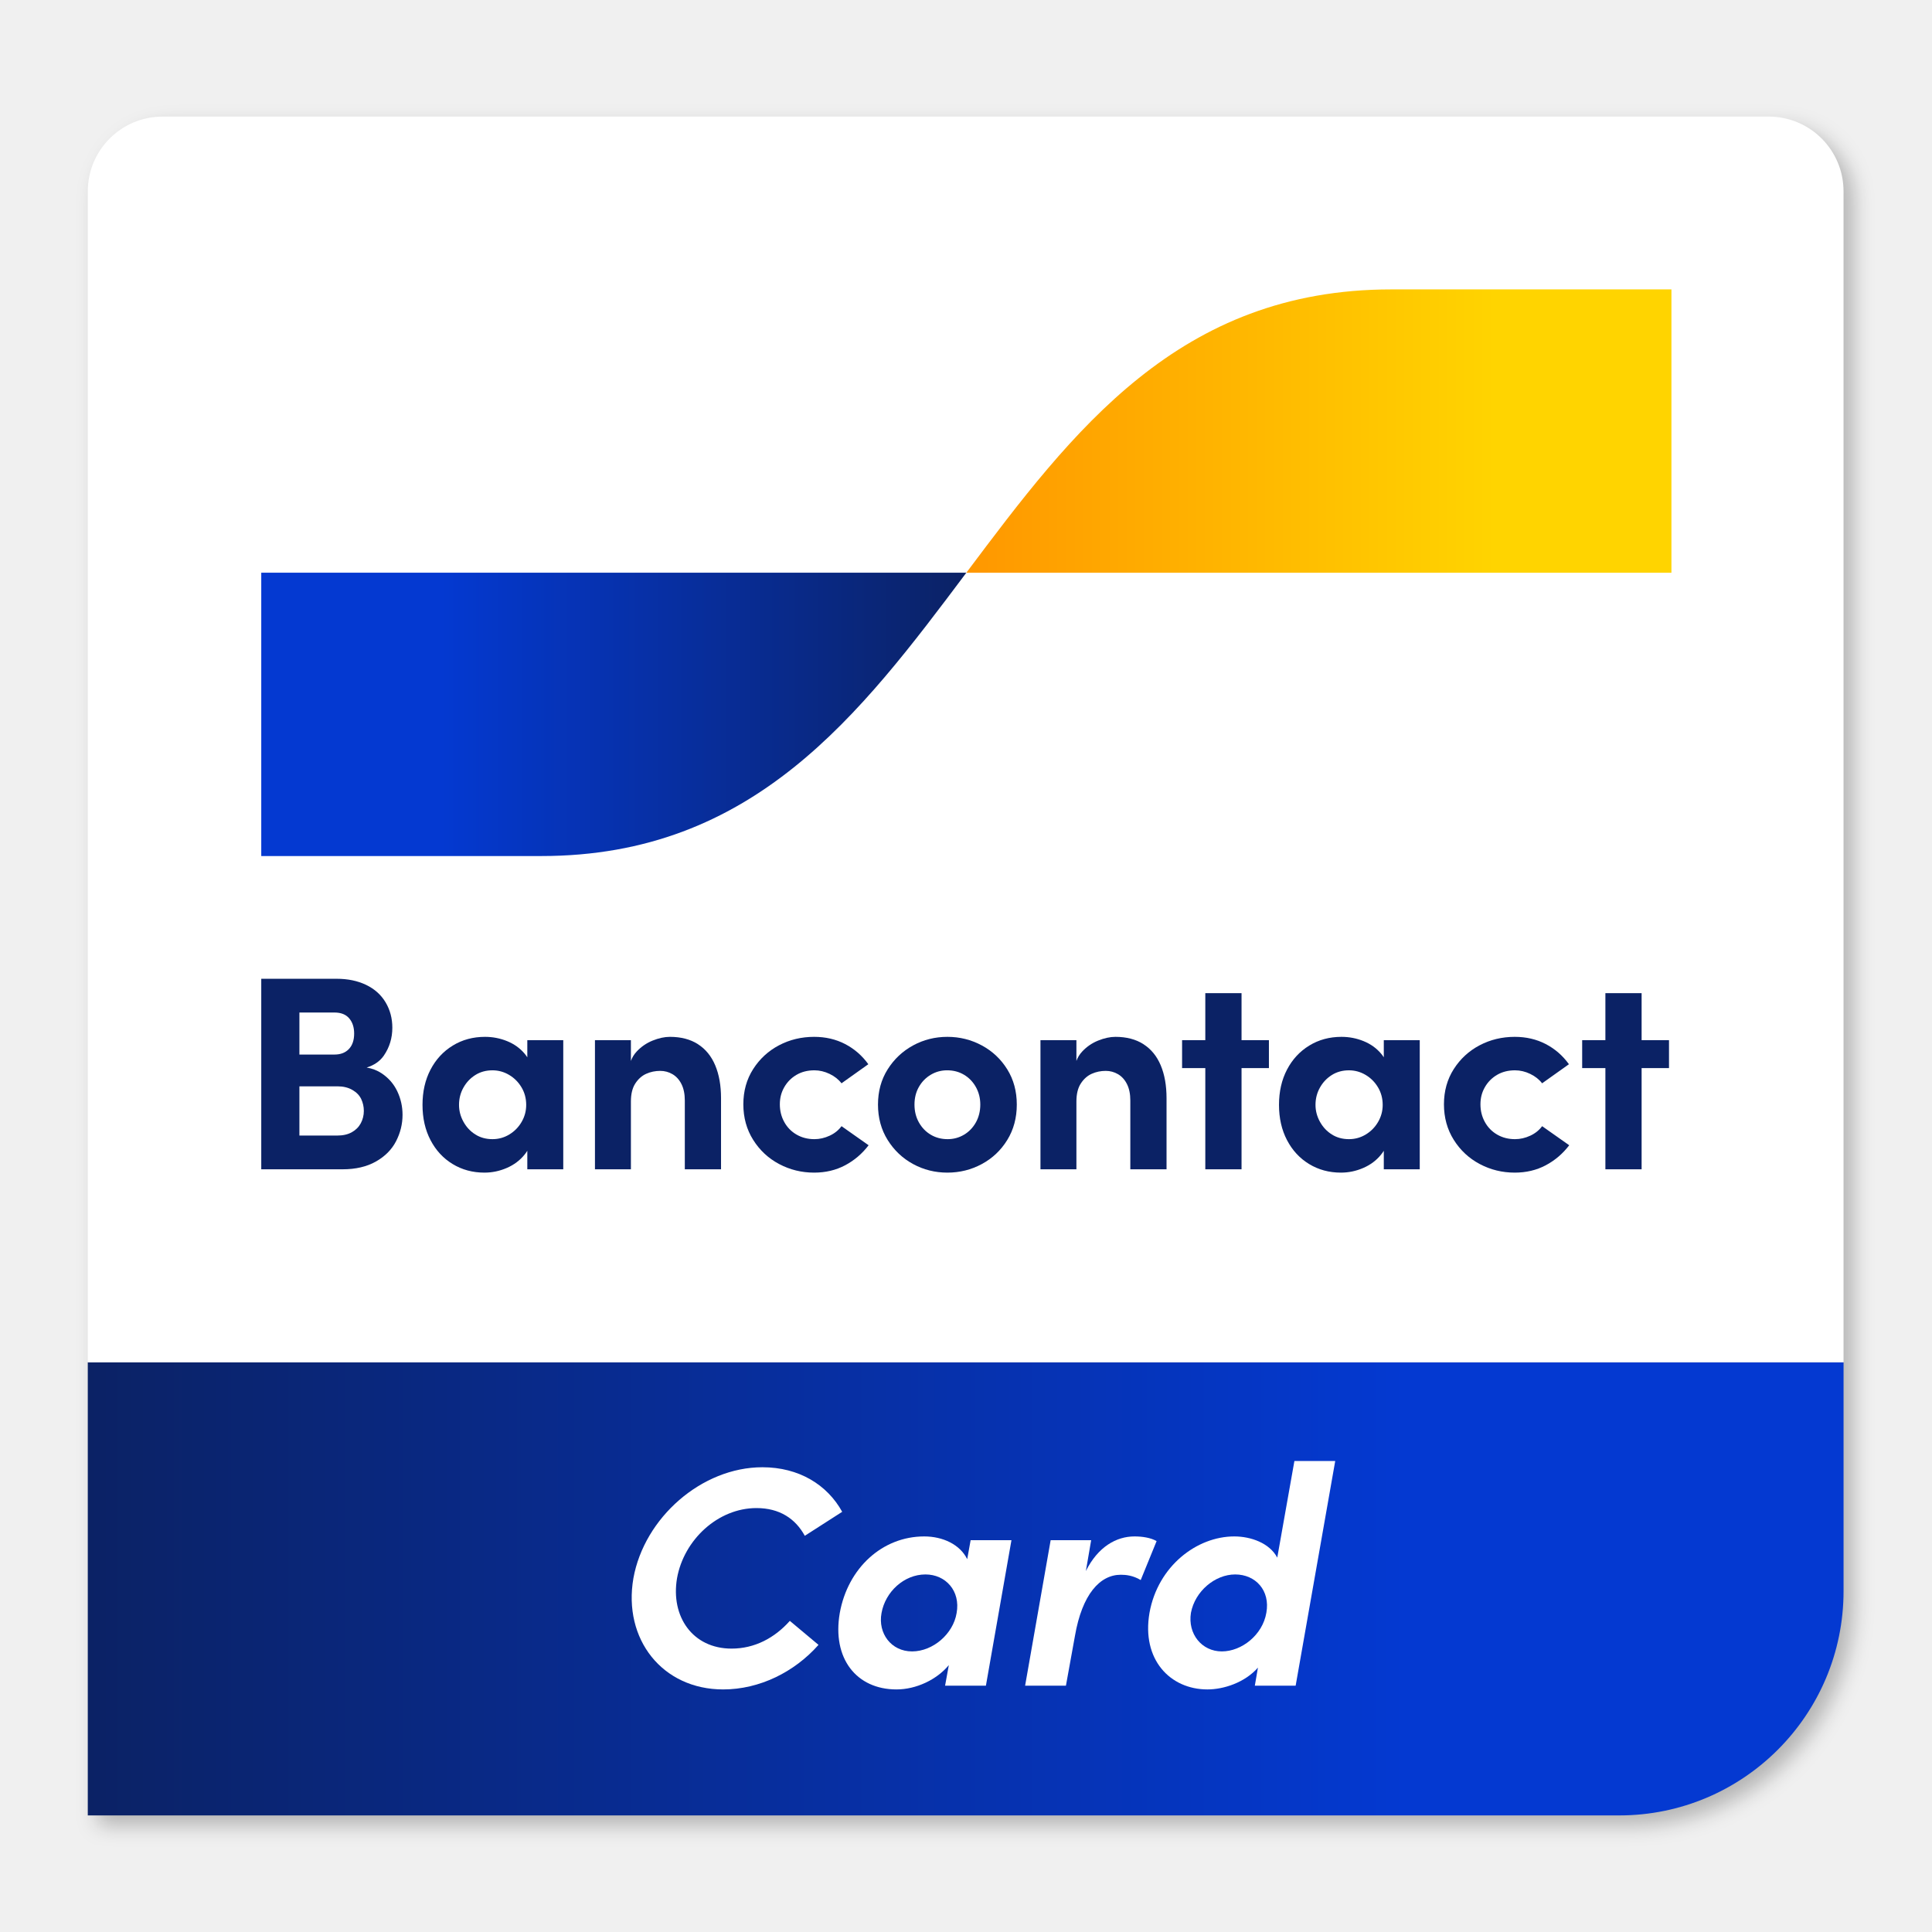
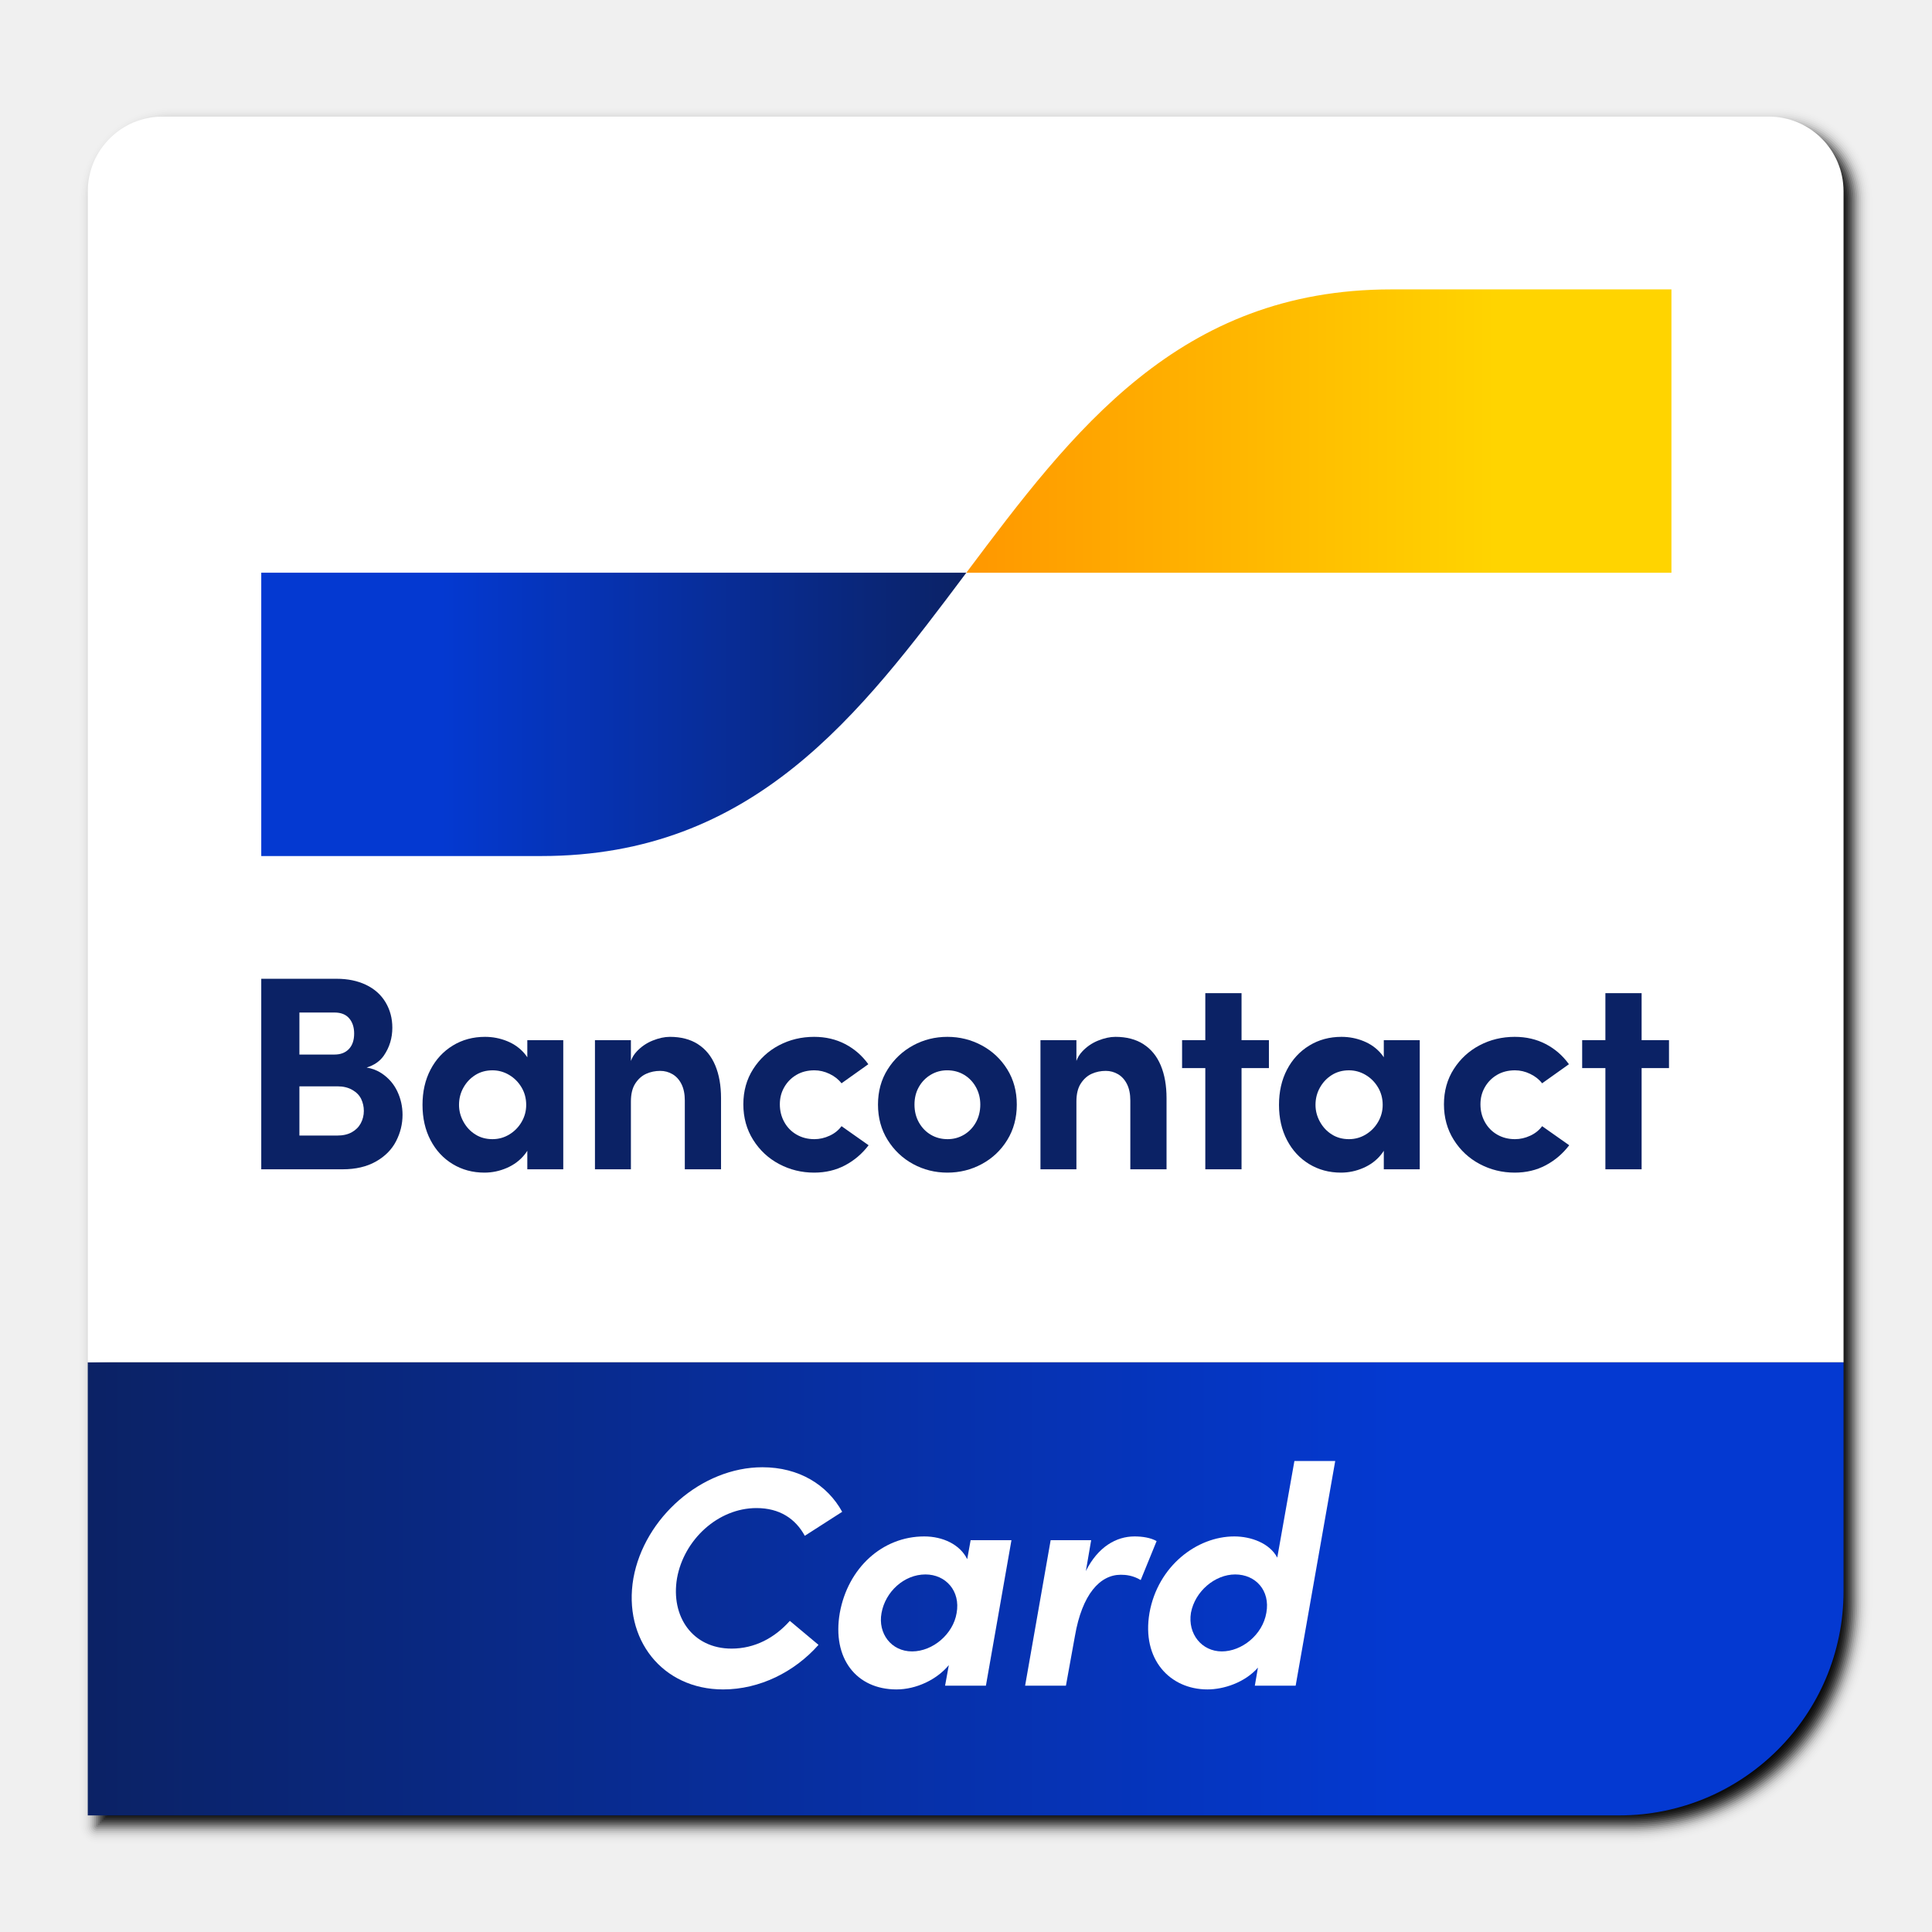
<svg xmlns="http://www.w3.org/2000/svg" id="Logo" viewBox="0 0 1550 1550">
  <defs>
    <style>
      .cls-1 {
        fill: none;
      }

      .cls-2 {
        fill: url(#linear-gradient-3);
      }

      .cls-3 {
        fill: url(#linear-gradient-2);
      }

      .cls-4 {
        fill: url(#linear-gradient);
      }

      .cls-5 {
        clip-path: url(#clippath-3);
      }

      .cls-6 {
        clip-path: url(#clippath-2);
      }

-       .cls-7 {
-         filter: url(#AI_Shadow_2);
-       }
- 
      .cls-8 {
        fill: #fff;
      }

      .cls-9 {
        fill: #0b2265;
      }
    </style>
-     <filter id="AI_Shadow_2" x="-15%" y="-15%" width="140%" height="130%">
-       <feGaussianBlur in="SourceAlpha" result="blur" stdDeviation="8" />
-       <feOffset dx="8" dy="8" in="blur" result="offsetBlurredAlpha" />
-       <feFlood flood-color="#000" flood-opacity=".25" />
-       <feComposite in2="offsetBlurredAlpha" operator="in" />
-     </filter>
    <linearGradient id="linear-gradient" x1="70.43" y1="1274.71" x2="1479.04" y2="1274.71" gradientUnits="userSpaceOnUse">
      <stop offset="0" stop-color="#0b2265" />
      <stop offset=".75" stop-color="#0439d1" />
      <stop offset="1" stop-color="#0439d1" />
    </linearGradient>
    <clipPath id="clippath-2">
      <path class="cls-1" d="M1116.23,232.18c-170.48,0-255.72,113.65-340.96,227.31h565.68v-227.31h-224.72Z" />
    </clipPath>
    <linearGradient id="linear-gradient-2" x1="775.27" y1="345.83" x2="1340.95" y2="345.83" gradientUnits="userSpaceOnUse">
      <stop offset="0" stop-color="#ff9700" />
      <stop offset=".75" stop-color="#ffd400" />
      <stop offset="1" stop-color="#ffd400" />
    </linearGradient>
    <clipPath id="clippath-3">
      <path class="cls-1" d="M209.6,459.48v227.3h224.72c170.48,0,255.72-113.66,340.95-227.3H209.6Z" />
    </clipPath>
    <linearGradient id="linear-gradient-3" x1="3951.9" y1="-2143.42" x2="3956.28" y2="-2143.42" gradientTransform="translate(-505711.08 -273826.97) scale(128.02 -128.02)" gradientUnits="userSpaceOnUse">
      <stop offset="0" stop-color="#0439d1" />
      <stop offset=".25" stop-color="#0439d1" />
      <stop offset="1" stop-color="#0b2265" />
    </linearGradient>
  </defs>
-   <g class="cls-7">
-     <path d="M1299.08,1456.46H70.43v-363.51h1408.61v183.54c0,99.39-80.57,179.97-179.97,179.97Z" />
-     <path d="M1479.04,1092.95H70.43V153.54c0-33.14,26.86-60,60-60h1288.61c33.14,0,60,26.86,60,60v939.41Z" />
+   <g transform="translate(8 8)">
+     <path fill-opacity="0.004" d="M130.43,78.54H1419.04A75,75,0,0,1,1494.04,153.54V1276.49A194.97,194.97,0,0,1,1299.07,1471.46H70.43A15,15,0,0,1,55.43,1456.46V153.54A75,75,0,0,1,130.43,78.54Z" />
+     <path fill-opacity="0.008" d="M130.43,80.04H1419.04A73.5,73.5,0,0,1,1492.54,153.54V1276.49A193.47,193.47,0,0,1,1299.07,1469.96H70.43A13.5,13.5,0,0,1,56.93,1456.46V153.54A73.5,73.5,0,0,1,130.43,80.04Z" />
+     <path fill-opacity="0.014" d="M130.43,81.54H1419.04A72,72,0,0,1,1491.04,153.54V1276.49A191.97,191.97,0,0,1,1299.07,1468.46H70.43A12,12,0,0,1,58.43,1456.46V153.54A72,72,0,0,1,130.43,81.54Z" />
+     <path fill-opacity="0.022" d="M130.43,83.04H1419.04A70.5,70.5,0,0,1,1489.54,153.54V1276.49A190.47,190.47,0,0,1,1299.07,1466.96H70.43A10.5,10.5,0,0,1,59.93,1456.46V153.54A70.5,70.5,0,0,1,130.43,83.04Z" />
+     <path fill-opacity="0.034" d="M130.43,84.54H1419.04A69,69,0,0,1,1488.04,153.54V1276.49A188.97,188.97,0,0,1,1299.07,1465.46H70.43A9,9,0,0,1,61.43,1456.46V153.54A69,69,0,0,1,130.43,84.54Z" />
+     <path fill-opacity="0.050" d="M130.43,86.04H1419.04A67.5,67.5,0,0,1,1486.54,153.54V1276.49A187.47,187.47,0,0,1,1299.07,1463.96H70.43A7.5,7.5,0,0,1,62.93,1456.46V153.54A67.5,67.5,0,0,1,130.43,86.04Z" />
+     <path fill-opacity="0.070" d="M130.43,87.54H1419.04A66,66,0,0,1,1485.04,153.54V1276.49A185.97,185.97,0,0,1,1299.07,1462.46H70.43A6,6,0,0,1,64.43,1456.46V153.54A66,66,0,0,1,130.43,87.54Z" />
+     <path fill-opacity="0.093" d="M130.43,89.04H1419.04A64.5,64.5,0,0,1,1483.54,153.54V1276.49A184.47,184.47,0,0,1,1299.07,1460.96H70.43A4.5,4.5,0,0,1,65.93,1456.46V153.54A64.5,64.5,0,0,1,130.43,89.04Z" />
+     <path fill-opacity="0.120" d="M130.43,90.54H1419.04A63,63,0,0,1,1482.04,153.54V1276.49A182.97,182.97,0,0,1,1299.07,1459.46H70.43A3,3,0,0,1,67.43,1456.46V153.54A63,63,0,0,1,130.43,90.54Z" />
+     <path fill-opacity="0.149" d="M130.43,92.04H1419.04A61.5,61.5,0,0,1,1480.54,153.54V1276.49A181.47,181.47,0,0,1,1299.07,1457.96H70.43A1.5,1.5,0,0,1,68.93,1456.46V153.54A61.5,61.5,0,0,1,130.43,92.04Z" />
+     <path fill-opacity="0.181" d="M130.43,93.54H1419.04A60,60,0,0,1,1479.04,153.54V1276.49A179.97,179.97,0,0,1,1299.07,1456.46H70.43V153.54A60,60,0,0,1,130.43,93.54Z" />
+     <path fill-opacity="0.214" d="M130.43,95.04H1419.04A58.5,58.5,0,0,1,1477.54,153.54V1276.49A178.47,178.47,0,0,1,1299.07,1454.96H71.93V153.54A58.5,58.5,0,0,1,130.43,95.04Z" />
+     <path fill-opacity="0.248" d="M130.43,96.54H1419.04A57,57,0,0,1,1476.04,153.54V1276.49A176.97,176.97,0,0,1,1299.07,1453.46H73.43V153.54A57,57,0,0,1,130.43,96.54Z" />
+     <path fill-opacity="0.283" d="M130.43,98.04H1419.04A55.5,55.5,0,0,1,1474.54,153.54V1276.49A175.47,175.47,0,0,1,1299.07,1451.96H74.93V153.54A55.5,55.5,0,0,1,130.43,98.04Z" />
+     <path fill-opacity="0.317" d="M130.43,99.54H1419.04A54,54,0,0,1,1473.04,153.54V1276.49A173.97,173.97,0,0,1,1299.07,1450.46H76.43V153.54A54,54,0,0,1,130.43,99.54Z" />
+     <path fill-opacity="0.351" d="M130.43,101.04H1419.04A52.5,52.5,0,0,1,1471.54,153.54V1276.49A172.47,172.47,0,0,1,1299.07,1448.96H77.93V153.54A52.5,52.5,0,0,1,130.43,101.04Z" />
+     <path fill-opacity="0.384" d="M130.43,102.54H1419.04A51,51,0,0,1,1470.04,153.54V1276.49A170.97,170.97,0,0,1,1299.07,1447.46H79.43V153.54A51,51,0,0,1,130.43,102.54Z" />
+     <path fill-opacity="0.416" d="M130.43,104.04H1419.04A49.5,49.5,0,0,1,1468.54,153.54V1276.49A169.47,169.47,0,0,1,1299.07,1445.96H80.93V153.54A49.5,49.5,0,0,1,130.43,104.04Z" />
+     <path fill-opacity="0.448" d="M130.43,105.54H1419.04A48,48,0,0,1,1467.04,153.54V1276.49A167.97,167.97,0,0,1,1299.07,1444.46H82.43V153.54A48,48,0,0,1,130.43,105.54Z" />
  </g>
  <g>
    <g>
      <path class="cls-4" d="M1299.08,1456.46H70.43v-363.51h1408.61v183.54c0,99.39-80.57,179.97-179.97,179.97Z" />
      <g>
        <path class="cls-8" d="M586.92,1322.64c-31.25,0-49-25.75-43.75-56.5,5.5-30.75,32.75-56.25,63.75-56.25,18.5,0,31.25,8.5,38.75,22.25l30-19.25c-12-21.75-34.75-35.75-64-35.75-48.75,0-94.75,40.5-103.5,89-8.5,49,23.25,89.25,72,89.25,29.25,0,57.25-14,76.5-35.75l-23-19.25c-12.25,13.75-28.25,22.25-46.75,22.25Z" />
        <path class="cls-8" d="M775.97,1250.89c-5.75-11.75-19.5-18.25-34.5-18.25-33.5,0-61.25,25.25-67.75,61.5-6.25,36.25,13.25,61.25,45.5,61.25,15.75,0,32.25-7.75,42-19.5l-3,16.5h32.75l20.5-116.75h-32.75l-2.75,15.25ZM767.47,1294.14c-2.75,16.75-19,30.75-35.75,30.75s-27.5-14.5-24.5-30.75c3-17,18-31,35.25-31,16.25,0,28.25,13.25,25,31Z" />
        <path class="cls-8" d="M910.17,1232.64c-14.5,0-29.25,8.25-39,27.75l4.25-24.75h-32.5l-20.5,116.75h32.75l7.25-40c5.75-33.25,20-49,36.75-49,4,0,9.75.5,16,4.25l12.75-31.25c-4.75-2.75-11.5-3.75-17.75-3.75Z" />
        <path class="cls-8" d="M1038.47,1172.14l-13.75,77.5c-6.25-11.75-21.25-17-34.5-17-30,0-61.25,23.75-68,61.25-6.5,37.5,16.5,61.5,46.5,61.5,13,0,30-5.5,40.5-17.5l-2.5,14.5h32.75l31.75-180.25h-32.75ZM1015.97,1293.89c-3,17.75-19.75,31-35.75,31s-27.5-14-24.75-31c3.25-17.25,19.25-30.75,35.5-30.75s28.25,12.75,25,30.75Z" />
      </g>
      <g>
        <path class="cls-8" d="M1479.04,1092.95H70.43V153.54c0-33.14,26.86-60,60-60h1288.61c33.14,0,60,26.86,60,60v939.41Z" />
        <g>
          <g class="cls-6">
            <rect class="cls-3" x="775.27" y="232.18" width="565.68" height="227.31" />
          </g>
          <g class="cls-5">
            <rect class="cls-2" x="209.6" y="459.48" width="565.67" height="227.3" />
          </g>
        </g>
        <g>
          <path class="cls-9" d="M306.21,861.12c-3.57-2.38-7.59-3.92-12.05-4.65,6.1-1.9,10.72-5.12,13.83-9.66,4.51-6.58,6.77-14.01,6.77-22.29,0-7.54-1.81-14.34-5.44-20.41-3.63-6.06-8.84-10.72-15.64-13.98-6.8-3.25-14.64-4.88-23.52-4.88h-60.56v152.85h65.22c10.5,0,19.41-2.07,26.73-6.21,7.32-4.14,12.72-9.57,16.19-16.3,3.47-6.73,5.21-13.79,5.21-21.19,0-6.66-1.41-12.94-4.21-18.86-2.81-5.91-6.99-10.72-12.53-14.42ZM280.14,816.98c2.66,3.11,3.99,7.17,3.99,12.2,0,5.32-1.41,9.47-4.21,12.42-2.81,2.96-6.66,4.44-11.54,4.44h-28.17v-33.72h28.17c5.18,0,9.1,1.55,11.76,4.66ZM289.46,901.16c-1.63,3.03-4.03,5.44-7.21,7.21-3.18,1.77-7.06,2.66-11.65,2.66h-30.39v-39.49h30.61c4.58,0,8.54.96,11.87,2.88,3.33,1.92,5.69,4.36,7.1,7.32,1.4,2.96,2.11,6.14,2.11,9.54s-.81,6.84-2.44,9.87Z" />
          <path class="cls-9" d="M423.05,848.26c-.67-1.03-1.4-2.03-2.22-3-3.7-4.36-8.36-7.69-13.98-9.98-5.62-2.29-11.54-3.44-17.75-3.44-9.62,0-18.23,2.33-25.84,6.99-7.62,4.66-13.57,11.09-17.86,19.3-4.29,8.21-6.43,17.64-6.43,28.29s2.14,20.08,6.43,28.28c4.29,8.21,10.21,14.61,17.75,19.19,7.54,4.58,16.05,6.88,25.51,6.88,6.21,0,12.2-1.26,17.97-3.77,5.77-2.51,10.5-6.06,14.2-10.65.82-1.01,1.55-2.05,2.22-3.11v14.87h28.84v-103.6h-28.84v13.76ZM418.5,900.06c-2.44,4.21-5.73,7.58-9.87,10.09-4.14,2.52-8.65,3.77-13.53,3.77-5.18,0-9.76-1.25-13.75-3.77-3.99-2.51-7.18-5.91-9.54-10.2-2.37-4.29-3.55-8.8-3.55-13.53,0-5.03,1.18-9.65,3.55-13.87,2.36-4.21,5.55-7.58,9.54-10.09,3.99-2.51,8.58-3.77,13.75-3.77,4.73,0,9.17,1.22,13.31,3.66,4.14,2.44,7.47,5.77,9.98,9.98,2.51,4.21,3.77,8.91,3.77,14.09,0,4.88-1.22,9.43-3.66,13.64Z" />
          <path class="cls-9" d="M559.97,837.72c-6.14-3.92-13.64-5.88-22.52-5.88-4.29,0-8.91,1-13.87,3-4.96,2-9.24,4.96-12.87,8.87-2.06,2.23-3.56,4.72-4.55,7.45v-16.65h-28.84v103.6h28.84v-54.35c0-6.06,1.18-10.91,3.55-14.53,2.36-3.62,5.29-6.21,8.76-7.76,3.47-1.55,7.21-2.33,11.2-2.33,3.55,0,6.84.89,9.87,2.66,3.03,1.78,5.44,4.44,7.21,7.99,1.77,3.55,2.66,7.91,2.66,13.09v55.24h29.06v-57.01c0-10.21-1.55-19-4.66-26.4-3.11-7.39-7.73-13.05-13.86-16.97Z" />
          <path class="cls-9" d="M665.58,911.15c-3.99,1.85-8.06,2.77-12.2,2.77-5.32,0-10.09-1.22-14.31-3.66-4.22-2.44-7.51-5.8-9.87-10.09-2.37-4.29-3.55-9.02-3.55-14.2s1.18-9.61,3.55-13.75c2.36-4.14,5.62-7.43,9.76-9.87,4.14-2.44,8.95-3.66,14.42-3.66,4.14,0,8.21.96,12.2,2.88,3.99,1.92,7.17,4.44,9.54,7.54l21.52-15.31c-5.03-6.95-11.24-12.35-18.63-16.19-7.4-3.84-15.68-5.77-24.85-5.77-10.21,0-19.6,2.26-28.17,6.77-8.58,4.51-15.49,10.87-20.74,19.08-5.25,8.21-7.88,17.64-7.88,28.28s2.62,20.15,7.88,28.51c5.25,8.36,12.2,14.83,20.85,19.41,8.65,4.58,18,6.88,28.06,6.88,9.17,0,17.45-1.96,24.85-5.88,7.39-3.92,13.68-9.28,18.86-16.08l-21.74-15.31c-2.37,3.25-5.55,5.81-9.54,7.65Z" />
          <path class="cls-9" d="M787.69,838.72c-8.51-4.58-17.71-6.88-27.62-6.88s-19.08,2.29-27.51,6.88c-8.43,4.59-15.23,10.98-20.41,19.19-5.18,8.21-7.76,17.64-7.76,28.28s2.59,20.12,7.76,28.4c5.17,8.28,11.98,14.72,20.41,19.3,8.43,4.58,17.6,6.88,27.51,6.88s19.11-2.29,27.62-6.88c8.5-4.58,15.31-11.02,20.41-19.3,5.1-8.28,7.65-17.75,7.65-28.4s-2.55-20.08-7.65-28.28c-5.1-8.21-11.91-14.6-20.41-19.19ZM782.92,900.5c-2.37,4.21-5.55,7.51-9.54,9.87-3.99,2.37-8.36,3.55-13.09,3.55-5.03,0-9.54-1.18-13.53-3.55-3.99-2.36-7.18-5.66-9.54-9.87-2.37-4.22-3.55-8.99-3.55-14.31s1.18-10.06,3.55-14.2c2.36-4.14,5.55-7.39,9.54-9.76,3.99-2.36,8.35-3.55,13.09-3.55,5.03,0,9.54,1.19,13.53,3.55,3.99,2.37,7.17,5.66,9.54,9.87,2.36,4.22,3.55,8.91,3.55,14.09s-1.19,10.09-3.55,14.31Z" />
          <path class="cls-9" d="M917.39,837.72c-6.14-3.92-13.64-5.88-22.52-5.88-4.29,0-8.91,1-13.87,3-4.96,2-9.24,4.96-12.87,8.87-2.06,2.23-3.56,4.72-4.55,7.45v-16.65h-28.84v103.6h28.84v-54.35c0-6.06,1.18-10.91,3.55-14.53,2.36-3.62,5.29-6.21,8.76-7.76,3.47-1.55,7.21-2.33,11.2-2.33,3.55,0,6.84.89,9.87,2.66,3.03,1.78,5.44,4.44,7.21,7.99,1.77,3.55,2.66,7.91,2.66,13.09v55.24h29.06v-57.01c0-10.21-1.55-19-4.66-26.4-3.11-7.39-7.73-13.05-13.86-16.97Z" />
          <polygon class="cls-9" points="996.06 796.79 966.99 796.79 966.99 834.5 948.36 834.5 948.36 856.91 966.99 856.91 966.99 938.1 996.06 938.1 996.06 856.91 1018.02 856.91 1018.02 834.5 996.06 834.5 996.06 796.79" />
          <path class="cls-9" d="M1110.19,848.26c-.67-1.03-1.4-2.03-2.22-3-3.7-4.36-8.36-7.69-13.98-9.98-5.62-2.29-11.54-3.44-17.75-3.44-9.62,0-18.23,2.33-25.84,6.99-7.62,4.66-13.57,11.09-17.86,19.3-4.29,8.21-6.43,17.64-6.43,28.29s2.14,20.08,6.43,28.28c4.29,8.21,10.21,14.61,17.75,19.19,7.54,4.58,16.05,6.88,25.51,6.88,6.21,0,12.2-1.26,17.97-3.77,5.77-2.51,10.5-6.06,14.2-10.65.82-1.01,1.55-2.05,2.22-3.11v14.87h28.84v-103.6h-28.84v13.76ZM1105.64,900.06c-2.44,4.21-5.73,7.58-9.87,10.09-4.14,2.52-8.65,3.77-13.53,3.77-5.18,0-9.76-1.25-13.75-3.77-3.99-2.51-7.17-5.91-9.54-10.2-2.37-4.29-3.55-8.8-3.55-13.53,0-5.03,1.18-9.65,3.55-13.87,2.36-4.21,5.55-7.58,9.54-10.09,3.99-2.51,8.58-3.77,13.75-3.77,4.73,0,9.17,1.22,13.31,3.66,4.14,2.44,7.47,5.77,9.98,9.98,2.51,4.21,3.77,8.91,3.77,14.09,0,4.88-1.22,9.43-3.66,13.64Z" />
          <path class="cls-9" d="M1227.66,911.15c-3.99,1.85-8.06,2.77-12.2,2.77-5.32,0-10.09-1.22-14.31-3.66s-7.51-5.8-9.87-10.09c-2.37-4.29-3.55-9.02-3.55-14.2s1.18-9.61,3.55-13.75c2.36-4.14,5.62-7.43,9.76-9.87,4.14-2.44,8.95-3.66,14.42-3.66,4.14,0,8.21.96,12.2,2.88,3.99,1.92,7.17,4.44,9.54,7.54l21.52-15.31c-5.03-6.95-11.24-12.35-18.63-16.19-7.4-3.84-15.68-5.77-24.85-5.77-10.2,0-19.6,2.26-28.17,6.77-8.58,4.51-15.49,10.87-20.74,19.08-5.25,8.21-7.88,17.64-7.88,28.28s2.62,20.15,7.88,28.51c5.25,8.36,12.2,14.83,20.85,19.41,8.65,4.58,18,6.88,28.06,6.88,9.17,0,17.45-1.96,24.85-5.88,7.39-3.92,13.68-9.28,18.86-16.08l-21.74-15.31c-2.37,3.25-5.55,5.81-9.54,7.65Z" />
          <polygon class="cls-9" points="1339 834.5 1317.03 834.5 1317.03 796.79 1287.97 796.79 1287.97 834.5 1269.34 834.5 1269.34 856.91 1287.97 856.91 1287.97 938.1 1317.03 938.1 1317.03 856.91 1339 856.91 1339 834.5" />
        </g>
      </g>
    </g>
  </g>
</svg>
